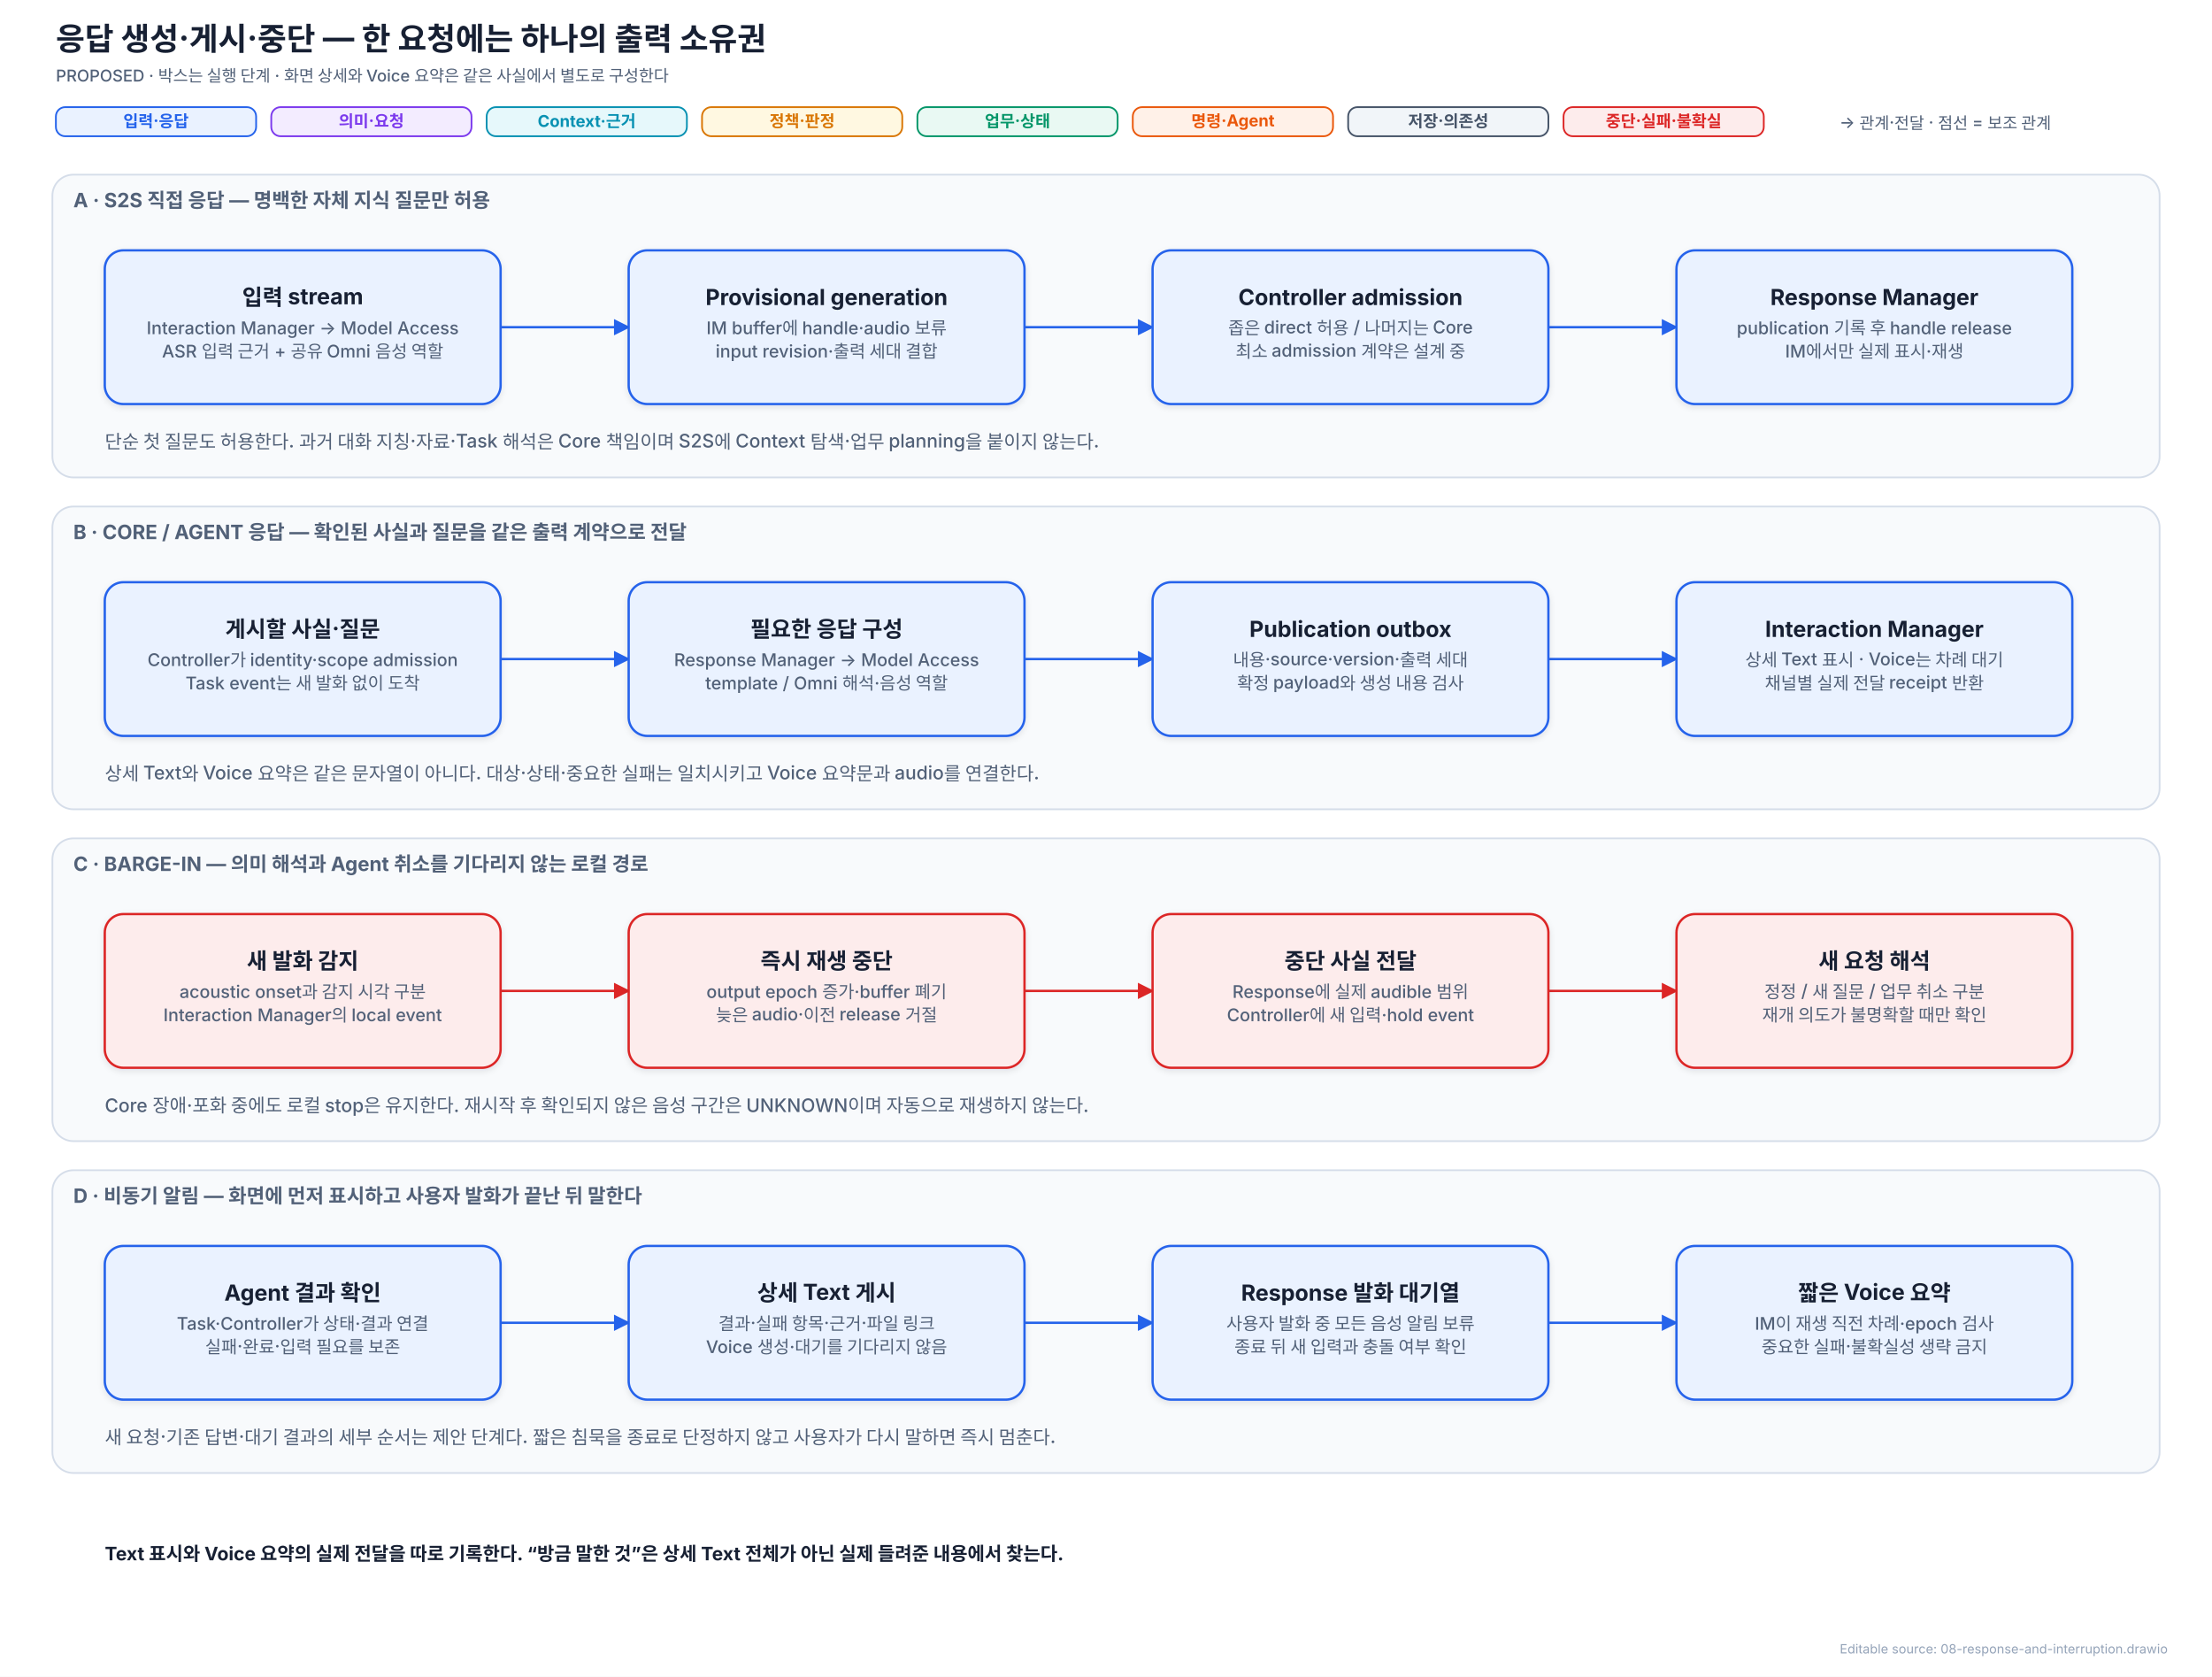
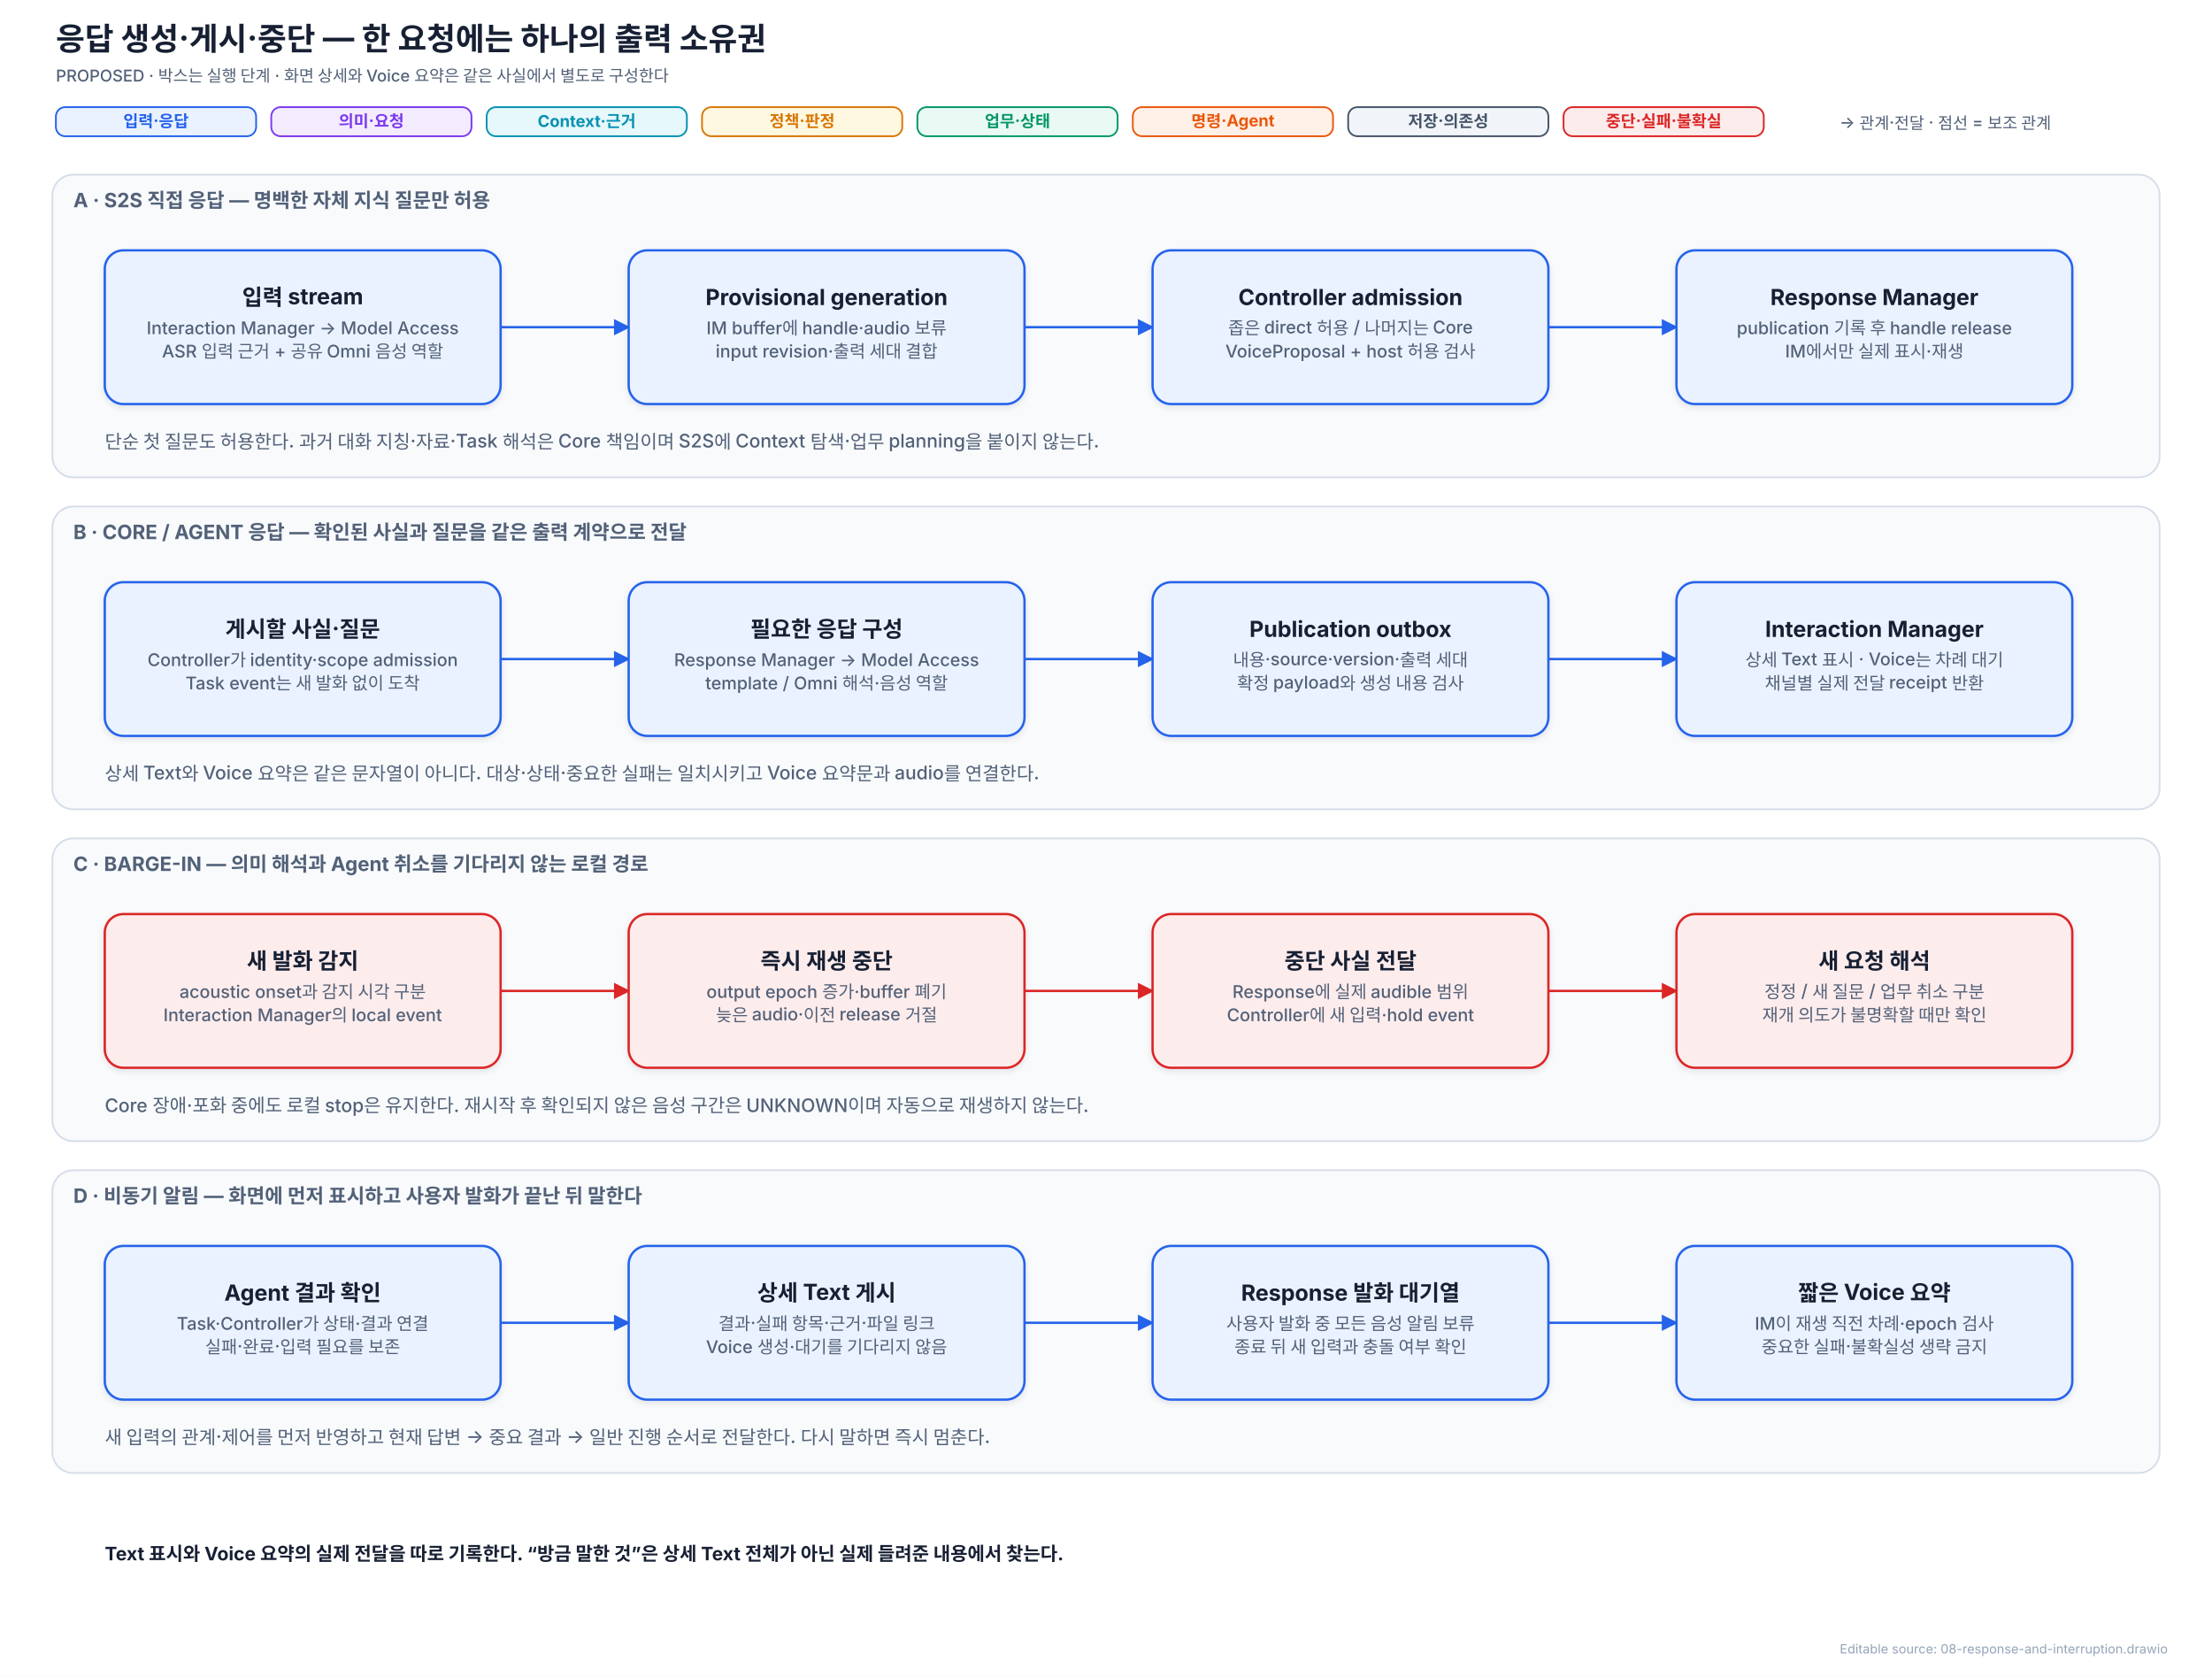
<svg xmlns="http://www.w3.org/2000/svg" width="1900" height="1440" viewBox="0 0 1900 1440" role="img" aria-labelledby="title desc">
  <defs>
    <marker id="arrow" viewBox="0 0 10 10" refX="9" refY="5" markerWidth="7" markerHeight="7" orient="auto-start-reverse">
      <path d="M 0 0 L 10 5 L 0 10 z" fill="#64748B" />
    </marker>
    <marker id="arrow-blue" viewBox="0 0 10 10" refX="9" refY="5" markerWidth="7" markerHeight="7" orient="auto-start-reverse">
      <path d="M 0 0 L 10 5 L 0 10 z" fill="#2563EB" />
    </marker>
    <marker id="arrow-cyan" viewBox="0 0 10 10" refX="9" refY="5" markerWidth="7" markerHeight="7" orient="auto-start-reverse">
      <path d="M 0 0 L 10 5 L 0 10 z" fill="#0891B2" />
    </marker>
    <marker id="arrow-purple" viewBox="0 0 10 10" refX="9" refY="5" markerWidth="7" markerHeight="7" orient="auto-start-reverse">
      <path d="M 0 0 L 10 5 L 0 10 z" fill="#7C3AED" />
    </marker>
    <marker id="arrow-green" viewBox="0 0 10 10" refX="9" refY="5" markerWidth="7" markerHeight="7" orient="auto-start-reverse">
      <path d="M 0 0 L 10 5 L 0 10 z" fill="#059669" />
    </marker>
    <marker id="arrow-orange" viewBox="0 0 10 10" refX="9" refY="5" markerWidth="7" markerHeight="7" orient="auto-start-reverse">
      <path d="M 0 0 L 10 5 L 0 10 z" fill="#EA580C" />
    </marker>
    <marker id="arrow-amber" viewBox="0 0 10 10" refX="9" refY="5" markerWidth="7" markerHeight="7" orient="auto-start-reverse">
      <path d="M 0 0 L 10 5 L 0 10 z" fill="#D97706" />
    </marker>
    <marker id="arrow-gray" viewBox="0 0 10 10" refX="9" refY="5" markerWidth="7" markerHeight="7" orient="auto-start-reverse">
      <path d="M 0 0 L 10 5 L 0 10 z" fill="#475569" />
    </marker>
    <marker id="arrow-red" viewBox="0 0 10 10" refX="9" refY="5" markerWidth="7" markerHeight="7" orient="auto-start-reverse">
      <path d="M 0 0 L 10 5 L 0 10 z" fill="#DC2626" />
    </marker>
    <filter id="shadow" x="-10%" y="-10%" width="120%" height="140%">
      <feDropShadow dx="0" dy="2" stdDeviation="3" flood-color="#0F172A" flood-opacity="0.10" />
    </filter>
  </defs>
  <rect width="1900" height="1440" fill="#FFFFFF" />
  <text x="48" y="43" font-family="Inter, Arial, sans-serif" font-size="27" font-weight="750" fill="#172033">응답 생성·게시·중단 — 한 요청에는 하나의 출력 소유권</text>
  <text x="48" y="70" font-family="Inter, Arial, sans-serif" font-size="14" font-weight="500" fill="#526178">PROPOSED · 박스는 실행 단계 · 화면 상세와 Voice 요약은 같은 사실에서 별도로 구성한다</text>
  <rect x="45" y="150" width="1810" height="260" rx="18" fill="#F8FAFC" stroke="#D5DDE9" stroke-width="1.5" />
  <text x="63" y="178" font-family="Inter, Arial, sans-serif" font-size="17" font-weight="750" fill="#526178">A · S2S 직접 응답 — 명백한 자체 지식 질문만 허용</text>
  <rect x="45" y="435" width="1810" height="260" rx="18" fill="#F8FAFC" stroke="#D5DDE9" stroke-width="1.5" />
  <text x="63" y="463" font-family="Inter, Arial, sans-serif" font-size="17" font-weight="750" fill="#526178">B · CORE / AGENT 응답 — 확인된 사실과 질문을 같은 출력 계약으로 전달</text>
  <rect x="45" y="720" width="1810" height="260" rx="18" fill="#F8FAFC" stroke="#D5DDE9" stroke-width="1.5" />
  <text x="63" y="748" font-family="Inter, Arial, sans-serif" font-size="17" font-weight="750" fill="#526178">C · BARGE-IN — 의미 해석과 Agent 취소를 기다리지 않는 로컬 경로</text>
  <rect x="45" y="1005" width="1810" height="260" rx="18" fill="#F8FAFC" stroke="#D5DDE9" stroke-width="1.5" />
  <text x="63" y="1033" font-family="Inter, Arial, sans-serif" font-size="17" font-weight="750" fill="#526178">D · 비동기 알림 — 화면에 먼저 표시하고 사용자 발화가 끝난 뒤 말한다</text>
  <polyline points="430,281.0 540,281.0" fill="none" stroke="#2563EB" stroke-width="2" stroke-linejoin="round" stroke-linecap="round" marker-end="url(#arrow-blue)" />
  <polyline points="880,281.0 990,281.0" fill="none" stroke="#2563EB" stroke-width="2" stroke-linejoin="round" stroke-linecap="round" marker-end="url(#arrow-blue)" />
  <polyline points="1330,281.0 1440,281.0" fill="none" stroke="#2563EB" stroke-width="2" stroke-linejoin="round" stroke-linecap="round" marker-end="url(#arrow-blue)" />
  <polyline points="430,566.0 540,566.0" fill="none" stroke="#2563EB" stroke-width="2" stroke-linejoin="round" stroke-linecap="round" marker-end="url(#arrow-blue)" />
  <polyline points="880,566.0 990,566.0" fill="none" stroke="#2563EB" stroke-width="2" stroke-linejoin="round" stroke-linecap="round" marker-end="url(#arrow-blue)" />
  <polyline points="1330,566.0 1440,566.0" fill="none" stroke="#2563EB" stroke-width="2" stroke-linejoin="round" stroke-linecap="round" marker-end="url(#arrow-blue)" />
  <polyline points="430,851.0 540,851.0" fill="none" stroke="#DC2626" stroke-width="2" stroke-linejoin="round" stroke-linecap="round" marker-end="url(#arrow-red)" />
  <polyline points="880,851.0 990,851.0" fill="none" stroke="#DC2626" stroke-width="2" stroke-linejoin="round" stroke-linecap="round" marker-end="url(#arrow-red)" />
  <polyline points="1330,851.0 1440,851.0" fill="none" stroke="#DC2626" stroke-width="2" stroke-linejoin="round" stroke-linecap="round" marker-end="url(#arrow-red)" />
  <polyline points="430,1136.0 540,1136.0" fill="none" stroke="#2563EB" stroke-width="2" stroke-linejoin="round" stroke-linecap="round" marker-end="url(#arrow-blue)" />
  <polyline points="880,1136.0 990,1136.0" fill="none" stroke="#2563EB" stroke-width="2" stroke-linejoin="round" stroke-linecap="round" marker-end="url(#arrow-blue)" />
  <polyline points="1330,1136.0 1440,1136.0" fill="none" stroke="#2563EB" stroke-width="2" stroke-linejoin="round" stroke-linecap="round" marker-end="url(#arrow-blue)" />
  <rect x="90" y="215" width="340" height="132" rx="16" fill="#EAF2FF" stroke="#2563EB" stroke-width="2" filter="url(#shadow)" />
  <g font-family="Inter, Arial, sans-serif">
    <text x="260.0" y="262.0" text-anchor="middle" font-size="19" font-weight="700" fill="#172033">입력 stream</text>
    <text x="260.0" y="287.0" text-anchor="middle" font-size="15" font-weight="500" fill="#526178">Interaction Manager → Model Access</text>
    <text x="260.0" y="307.0" text-anchor="middle" font-size="15" font-weight="500" fill="#526178">ASR 입력 근거 + 공유 Omni 음성 역할</text>
  </g>
  <rect x="540" y="215" width="340" height="132" rx="16" fill="#EAF2FF" stroke="#2563EB" stroke-width="2" filter="url(#shadow)" />
  <g font-family="Inter, Arial, sans-serif">
    <text x="710.0" y="262.0" text-anchor="middle" font-size="19" font-weight="700" fill="#172033">Provisional generation</text>
    <text x="710.0" y="287.0" text-anchor="middle" font-size="15" font-weight="500" fill="#526178">IM buffer에 handle·audio 보류</text>
    <text x="710.0" y="307.0" text-anchor="middle" font-size="15" font-weight="500" fill="#526178">input revision·출력 세대 결합</text>
  </g>
  <rect x="990" y="215" width="340" height="132" rx="16" fill="#EAF2FF" stroke="#2563EB" stroke-width="2" filter="url(#shadow)" />
  <g font-family="Inter, Arial, sans-serif">
    <text x="1160.0" y="262.0" text-anchor="middle" font-size="19" font-weight="700" fill="#172033">Controller admission</text>
    <text x="1160.0" y="287.0" text-anchor="middle" font-size="15" font-weight="500" fill="#526178">좁은 direct 허용 / 나머지는 Core</text>
-     <text x="1160.0" y="307.0" text-anchor="middle" font-size="15" font-weight="500" fill="#526178">최소 admission 계약은 설계 중</text>
+     <text x="1160.0" y="307.0" text-anchor="middle" font-size="15" font-weight="500" fill="#526178">VoiceProposal + host 허용 검사</text>
  </g>
  <rect x="1440" y="215" width="340" height="132" rx="16" fill="#EAF2FF" stroke="#2563EB" stroke-width="2" filter="url(#shadow)" />
  <g font-family="Inter, Arial, sans-serif">
    <text x="1610.0" y="262.0" text-anchor="middle" font-size="19" font-weight="700" fill="#172033">Response Manager</text>
    <text x="1610.0" y="287.0" text-anchor="middle" font-size="15" font-weight="500" fill="#526178">publication 기록 후 handle release</text>
    <text x="1610.0" y="307.0" text-anchor="middle" font-size="15" font-weight="500" fill="#526178">IM에서만 실제 표시·재생</text>
  </g>
  <rect x="90" y="500" width="340" height="132" rx="16" fill="#EAF2FF" stroke="#2563EB" stroke-width="2" filter="url(#shadow)" />
  <g font-family="Inter, Arial, sans-serif">
    <text x="260.0" y="547.0" text-anchor="middle" font-size="19" font-weight="700" fill="#172033">게시할 사실·질문</text>
    <text x="260.0" y="572.0" text-anchor="middle" font-size="15" font-weight="500" fill="#526178">Controller가 identity·scope admission</text>
    <text x="260.0" y="592.0" text-anchor="middle" font-size="15" font-weight="500" fill="#526178">Task event는 새 발화 없이 도착</text>
  </g>
  <rect x="540" y="500" width="340" height="132" rx="16" fill="#EAF2FF" stroke="#2563EB" stroke-width="2" filter="url(#shadow)" />
  <g font-family="Inter, Arial, sans-serif">
    <text x="710.0" y="547.0" text-anchor="middle" font-size="19" font-weight="700" fill="#172033">필요한 응답 구성</text>
    <text x="710.0" y="572.0" text-anchor="middle" font-size="15" font-weight="500" fill="#526178">Response Manager → Model Access</text>
    <text x="710.0" y="592.0" text-anchor="middle" font-size="15" font-weight="500" fill="#526178">template / Omni 해석·음성 역할</text>
  </g>
  <rect x="990" y="500" width="340" height="132" rx="16" fill="#EAF2FF" stroke="#2563EB" stroke-width="2" filter="url(#shadow)" />
  <g font-family="Inter, Arial, sans-serif">
    <text x="1160.0" y="547.0" text-anchor="middle" font-size="19" font-weight="700" fill="#172033">Publication outbox</text>
    <text x="1160.0" y="572.0" text-anchor="middle" font-size="15" font-weight="500" fill="#526178">내용·source·version·출력 세대</text>
    <text x="1160.0" y="592.0" text-anchor="middle" font-size="15" font-weight="500" fill="#526178">확정 payload와 생성 내용 검사</text>
  </g>
  <rect x="1440" y="500" width="340" height="132" rx="16" fill="#EAF2FF" stroke="#2563EB" stroke-width="2" filter="url(#shadow)" />
  <g font-family="Inter, Arial, sans-serif">
    <text x="1610.0" y="547.0" text-anchor="middle" font-size="19" font-weight="700" fill="#172033">Interaction Manager</text>
    <text x="1610.0" y="572.0" text-anchor="middle" font-size="15" font-weight="500" fill="#526178">상세 Text 표시 · Voice는 차례 대기</text>
    <text x="1610.0" y="592.0" text-anchor="middle" font-size="15" font-weight="500" fill="#526178">채널별 실제 전달 receipt 반환</text>
  </g>
  <rect x="90" y="785" width="340" height="132" rx="16" fill="#FDECEC" stroke="#DC2626" stroke-width="2" filter="url(#shadow)" />
  <g font-family="Inter, Arial, sans-serif">
    <text x="260.0" y="832.0" text-anchor="middle" font-size="19" font-weight="700" fill="#172033">새 발화 감지</text>
    <text x="260.0" y="857.0" text-anchor="middle" font-size="15" font-weight="500" fill="#526178">acoustic onset과 감지 시각 구분</text>
    <text x="260.0" y="877.0" text-anchor="middle" font-size="15" font-weight="500" fill="#526178">Interaction Manager의 local event</text>
  </g>
  <rect x="540" y="785" width="340" height="132" rx="16" fill="#FDECEC" stroke="#DC2626" stroke-width="2" filter="url(#shadow)" />
  <g font-family="Inter, Arial, sans-serif">
    <text x="710.0" y="832.0" text-anchor="middle" font-size="19" font-weight="700" fill="#172033">즉시 재생 중단</text>
    <text x="710.0" y="857.0" text-anchor="middle" font-size="15" font-weight="500" fill="#526178">output epoch 증가·buffer 폐기</text>
    <text x="710.0" y="877.0" text-anchor="middle" font-size="15" font-weight="500" fill="#526178">늦은 audio·이전 release 거절</text>
  </g>
  <rect x="990" y="785" width="340" height="132" rx="16" fill="#FDECEC" stroke="#DC2626" stroke-width="2" filter="url(#shadow)" />
  <g font-family="Inter, Arial, sans-serif">
    <text x="1160.0" y="832.0" text-anchor="middle" font-size="19" font-weight="700" fill="#172033">중단 사실 전달</text>
    <text x="1160.0" y="857.0" text-anchor="middle" font-size="15" font-weight="500" fill="#526178">Response에 실제 audible 범위</text>
    <text x="1160.0" y="877.0" text-anchor="middle" font-size="15" font-weight="500" fill="#526178">Controller에 새 입력·hold event</text>
  </g>
  <rect x="1440" y="785" width="340" height="132" rx="16" fill="#FDECEC" stroke="#DC2626" stroke-width="2" filter="url(#shadow)" />
  <g font-family="Inter, Arial, sans-serif">
    <text x="1610.0" y="832.0" text-anchor="middle" font-size="19" font-weight="700" fill="#172033">새 요청 해석</text>
    <text x="1610.0" y="857.0" text-anchor="middle" font-size="15" font-weight="500" fill="#526178">정정 / 새 질문 / 업무 취소 구분</text>
    <text x="1610.0" y="877.0" text-anchor="middle" font-size="15" font-weight="500" fill="#526178">재개 의도가 불명확할 때만 확인</text>
  </g>
  <rect x="90" y="1070" width="340" height="132" rx="16" fill="#EAF2FF" stroke="#2563EB" stroke-width="2" filter="url(#shadow)" />
  <g font-family="Inter, Arial, sans-serif">
    <text x="260.0" y="1117.0" text-anchor="middle" font-size="19" font-weight="700" fill="#172033">Agent 결과 확인</text>
    <text x="260.0" y="1142.0" text-anchor="middle" font-size="15" font-weight="500" fill="#526178">Task·Controller가 상태·결과 연결</text>
    <text x="260.0" y="1162.0" text-anchor="middle" font-size="15" font-weight="500" fill="#526178">실패·완료·입력 필요를 보존</text>
  </g>
  <rect x="540" y="1070" width="340" height="132" rx="16" fill="#EAF2FF" stroke="#2563EB" stroke-width="2" filter="url(#shadow)" />
  <g font-family="Inter, Arial, sans-serif">
    <text x="710.0" y="1117.0" text-anchor="middle" font-size="19" font-weight="700" fill="#172033">상세 Text 게시</text>
    <text x="710.0" y="1142.0" text-anchor="middle" font-size="15" font-weight="500" fill="#526178">결과·실패 항목·근거·파일 링크</text>
    <text x="710.0" y="1162.0" text-anchor="middle" font-size="15" font-weight="500" fill="#526178">Voice 생성·대기를 기다리지 않음</text>
  </g>
  <rect x="990" y="1070" width="340" height="132" rx="16" fill="#EAF2FF" stroke="#2563EB" stroke-width="2" filter="url(#shadow)" />
  <g font-family="Inter, Arial, sans-serif">
    <text x="1160.0" y="1117.0" text-anchor="middle" font-size="19" font-weight="700" fill="#172033">Response 발화 대기열</text>
    <text x="1160.0" y="1142.0" text-anchor="middle" font-size="15" font-weight="500" fill="#526178">사용자 발화 중 모든 음성 알림 보류</text>
    <text x="1160.0" y="1162.0" text-anchor="middle" font-size="15" font-weight="500" fill="#526178">종료 뒤 새 입력과 충돌 여부 확인</text>
  </g>
  <rect x="1440" y="1070" width="340" height="132" rx="16" fill="#EAF2FF" stroke="#2563EB" stroke-width="2" filter="url(#shadow)" />
  <g font-family="Inter, Arial, sans-serif">
    <text x="1610.0" y="1117.0" text-anchor="middle" font-size="19" font-weight="700" fill="#172033">짧은 Voice 요약</text>
    <text x="1610.0" y="1142.0" text-anchor="middle" font-size="15" font-weight="500" fill="#526178">IM이 재생 직전 차례·epoch 검사</text>
    <text x="1610.0" y="1162.0" text-anchor="middle" font-size="15" font-weight="500" fill="#526178">중요한 실패·불확실성 생략 금지</text>
  </g>
  <text x="1580" y="110" text-anchor="start" font-family="Inter, Arial, sans-serif" font-size="14" font-weight="500" fill="#526178">→ 관계·전달  ·  점선 = 보조 관계</text>
  <text x="90" y="385" text-anchor="start" font-family="Inter, Arial, sans-serif" font-size="16" font-weight="500" fill="#526178">단순 첫 질문도 허용한다. 과거 대화 지칭·자료·Task 해석은 Core 책임이며 S2S에 Context 탐색·업무 planning을 붙이지 않는다.</text>
  <text x="90" y="670" text-anchor="start" font-family="Inter, Arial, sans-serif" font-size="16" font-weight="500" fill="#526178">상세 Text와 Voice 요약은 같은 문자열이 아니다. 대상·상태·중요한 실패는 일치시키고 Voice 요약문과 audio를 연결한다.</text>
  <text x="90" y="955" text-anchor="start" font-family="Inter, Arial, sans-serif" font-size="16" font-weight="500" fill="#526178">Core 장애·포화 중에도 로컬 stop은 유지한다. 재시작 후 확인되지 않은 음성 구간은 UNKNOWN이며 자동으로 재생하지 않는다.</text>
-   <text x="90" y="1240" text-anchor="start" font-family="Inter, Arial, sans-serif" font-size="16" font-weight="500" fill="#526178">새 요청·기존 답변·대기 결과의 세부 순서는 제안 단계다. 짧은 침묵을 종료로 단정하지 않고 사용자가 다시 말하면 즉시 멈춘다.</text>
+   <text x="90" y="1240" text-anchor="start" font-family="Inter, Arial, sans-serif" font-size="16" font-weight="500" fill="#526178">새 입력의 관계·제어를 먼저 반영하고 현재 답변 → 중요 결과 → 일반 진행 순서로 전달한다. 다시 말하면 즉시 멈춘다.</text>
  <text x="90" y="1340" text-anchor="start" font-family="Inter, Arial, sans-serif" font-size="16" font-weight="700" fill="#172033">Text 표시와 Voice 요약의 실제 전달을 따로 기록한다. “방금 말한 것”은 상세 Text 전체가 아닌 실제 들려준 내용에서 찾는다.</text>
  <rect x="48" y="92" width="172" height="25" rx="8" fill="#EAF2FF" stroke="#2563EB" stroke-width="1.5" />
  <text x="134.0" y="109" text-anchor="middle" font-family="Inter, Arial, sans-serif" font-size="14" font-weight="700" fill="#2563EB">입력·응답</text>
  <rect x="233" y="92" width="172" height="25" rx="8" fill="#F3ECFF" stroke="#7C3AED" stroke-width="1.5" />
  <text x="319.0" y="109" text-anchor="middle" font-family="Inter, Arial, sans-serif" font-size="14" font-weight="700" fill="#7C3AED">의미·요청</text>
  <rect x="418" y="92" width="172" height="25" rx="8" fill="#E6F8FB" stroke="#0891B2" stroke-width="1.5" />
  <text x="504.0" y="109" text-anchor="middle" font-family="Inter, Arial, sans-serif" font-size="14" font-weight="700" fill="#0891B2">Context·근거</text>
  <rect x="603" y="92" width="172" height="25" rx="8" fill="#FFF8E1" stroke="#D97706" stroke-width="1.5" />
  <text x="689.0" y="109" text-anchor="middle" font-family="Inter, Arial, sans-serif" font-size="14" font-weight="700" fill="#D97706">정책·판정</text>
  <rect x="788" y="92" width="172" height="25" rx="8" fill="#E9F9F3" stroke="#059669" stroke-width="1.5" />
  <text x="874.0" y="109" text-anchor="middle" font-family="Inter, Arial, sans-serif" font-size="14" font-weight="700" fill="#059669">업무·상태</text>
  <rect x="973" y="92" width="172" height="25" rx="8" fill="#FFF1E8" stroke="#EA580C" stroke-width="1.5" />
  <text x="1059.0" y="109" text-anchor="middle" font-family="Inter, Arial, sans-serif" font-size="14" font-weight="700" fill="#EA580C">명령·Agent</text>
  <rect x="1158" y="92" width="172" height="25" rx="8" fill="#F1F5F9" stroke="#475569" stroke-width="1.5" />
  <text x="1244.0" y="109" text-anchor="middle" font-family="Inter, Arial, sans-serif" font-size="14" font-weight="700" fill="#475569">저장·의존성</text>
  <rect x="1343" y="92" width="172" height="25" rx="8" fill="#FDECEC" stroke="#DC2626" stroke-width="1.5" />
  <text x="1429.0" y="109" text-anchor="middle" font-family="Inter, Arial, sans-serif" font-size="14" font-weight="700" fill="#DC2626">중단·실패·불확실</text>
  <text x="1862" y="1420" text-anchor="end" font-family="Inter, Arial, sans-serif" font-size="11" fill="#94A3B8">Editable source: 08-response-and-interruption.drawio</text>
</svg>
